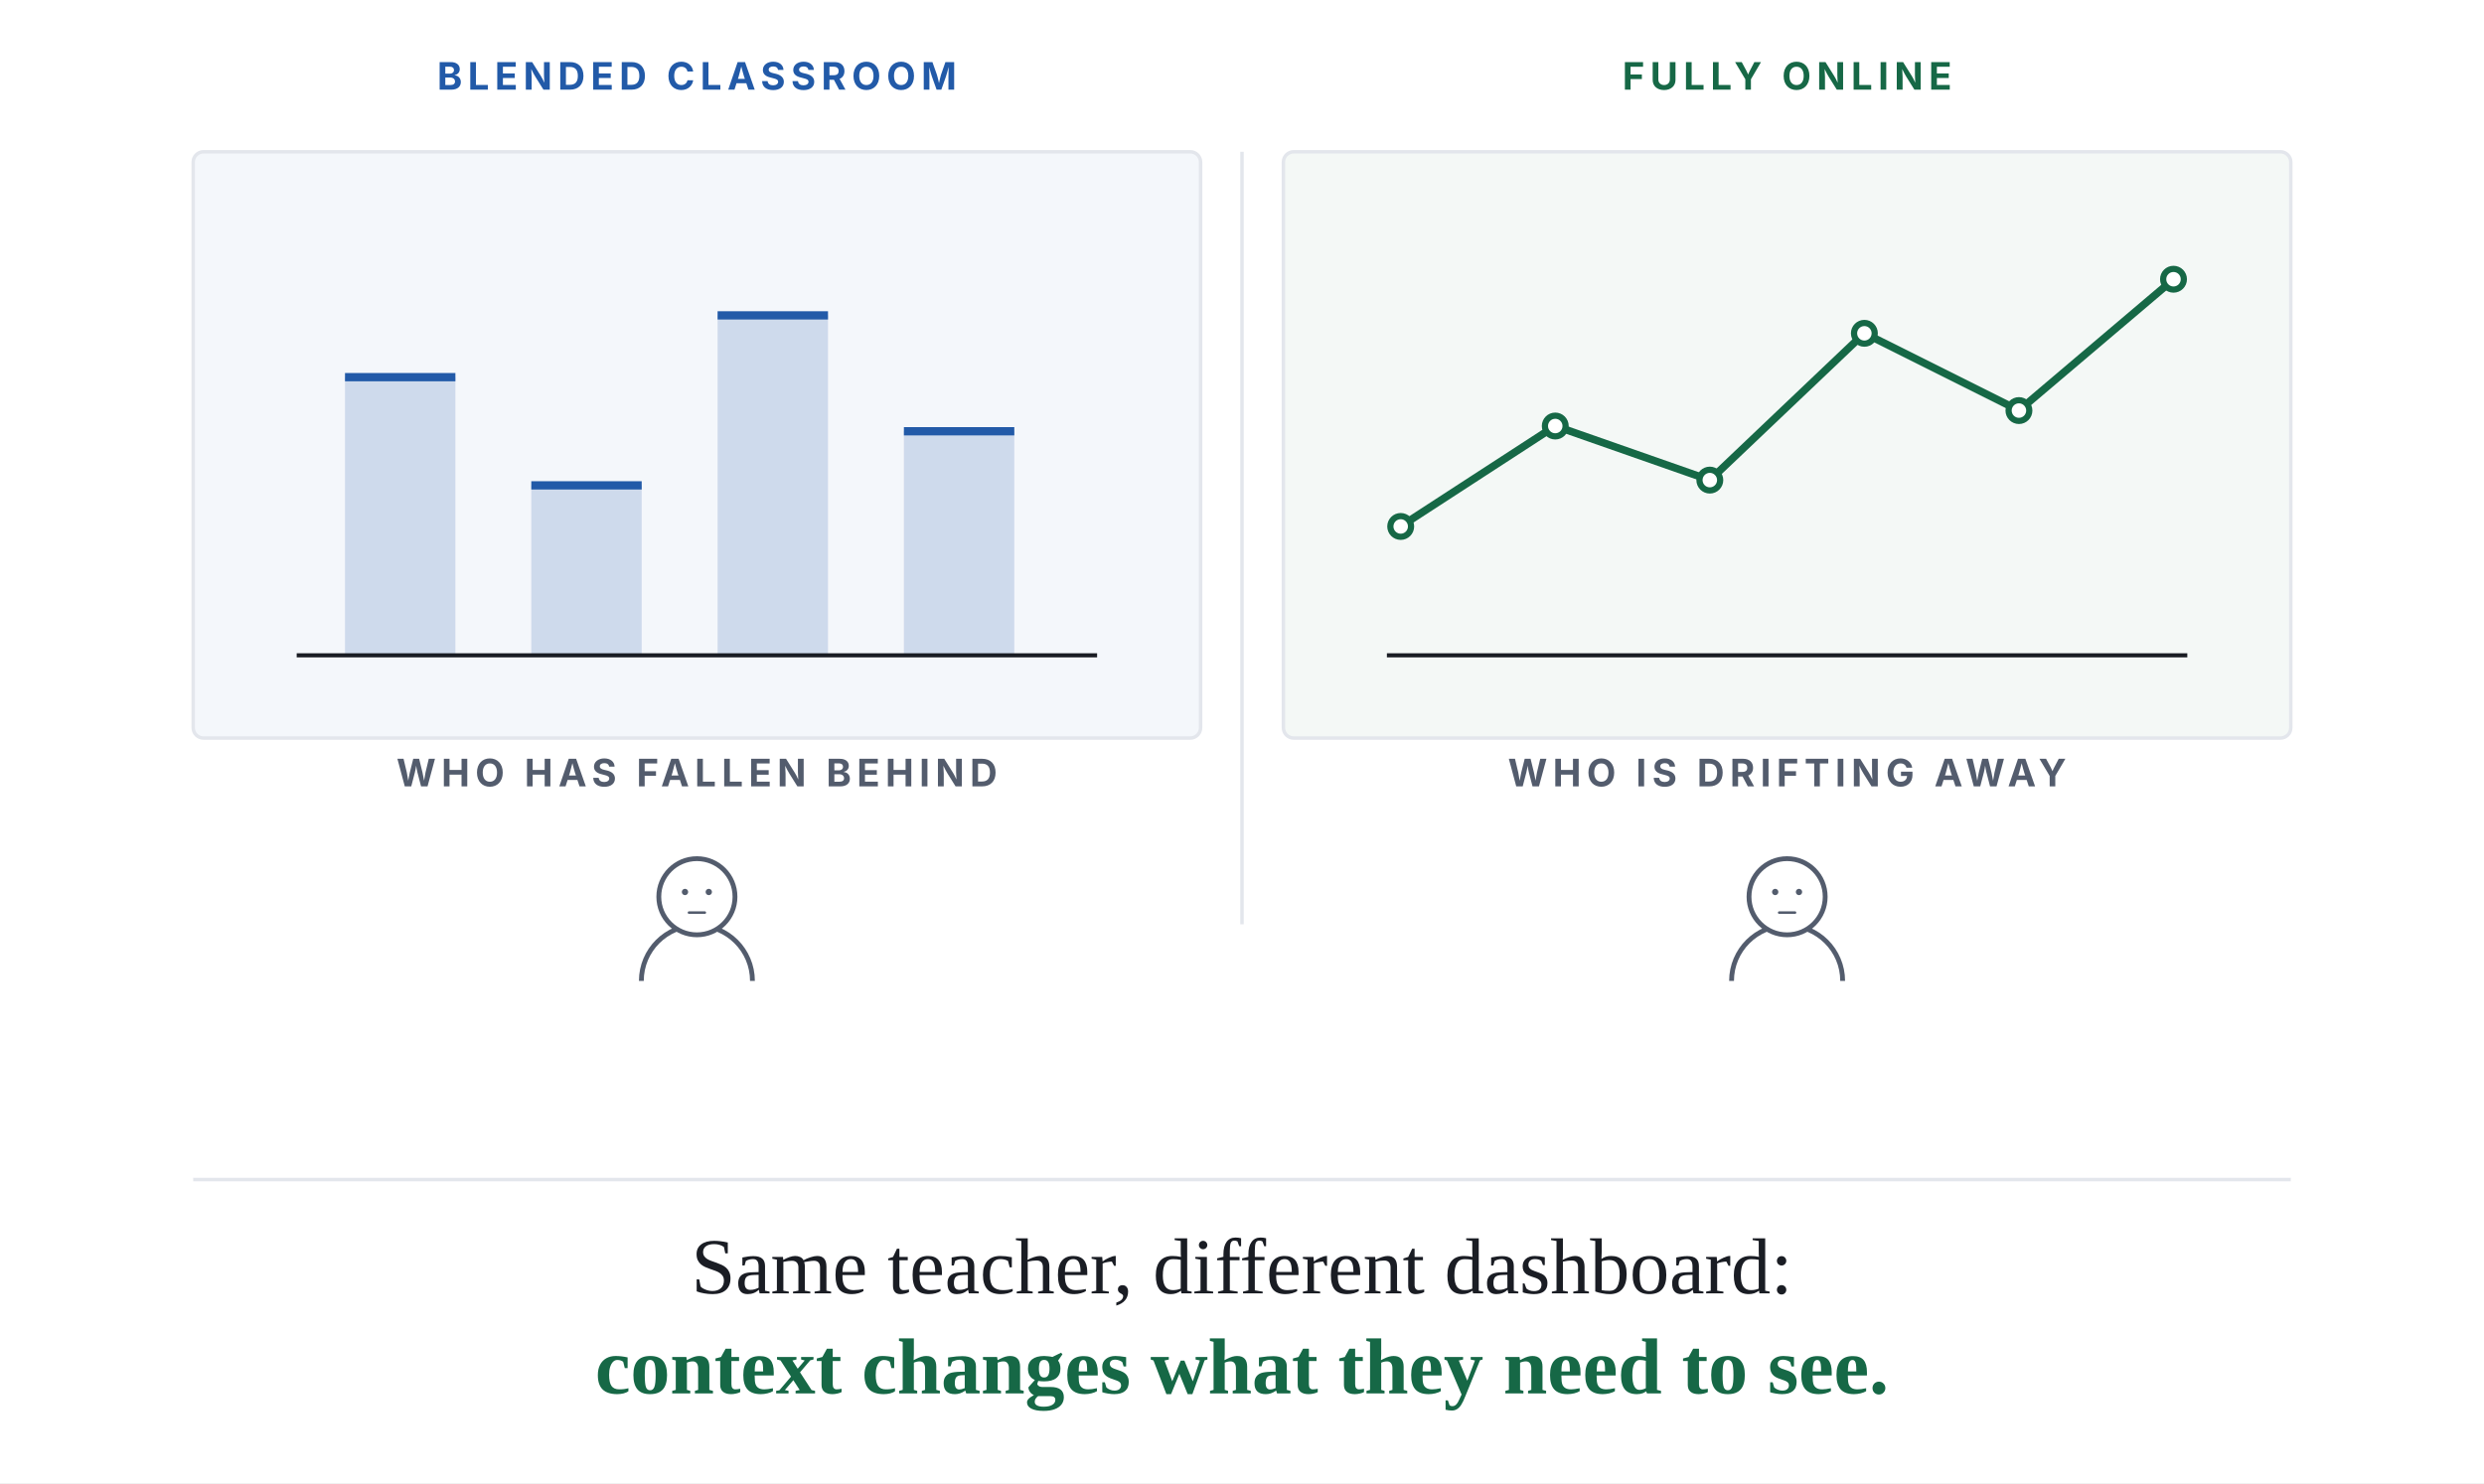
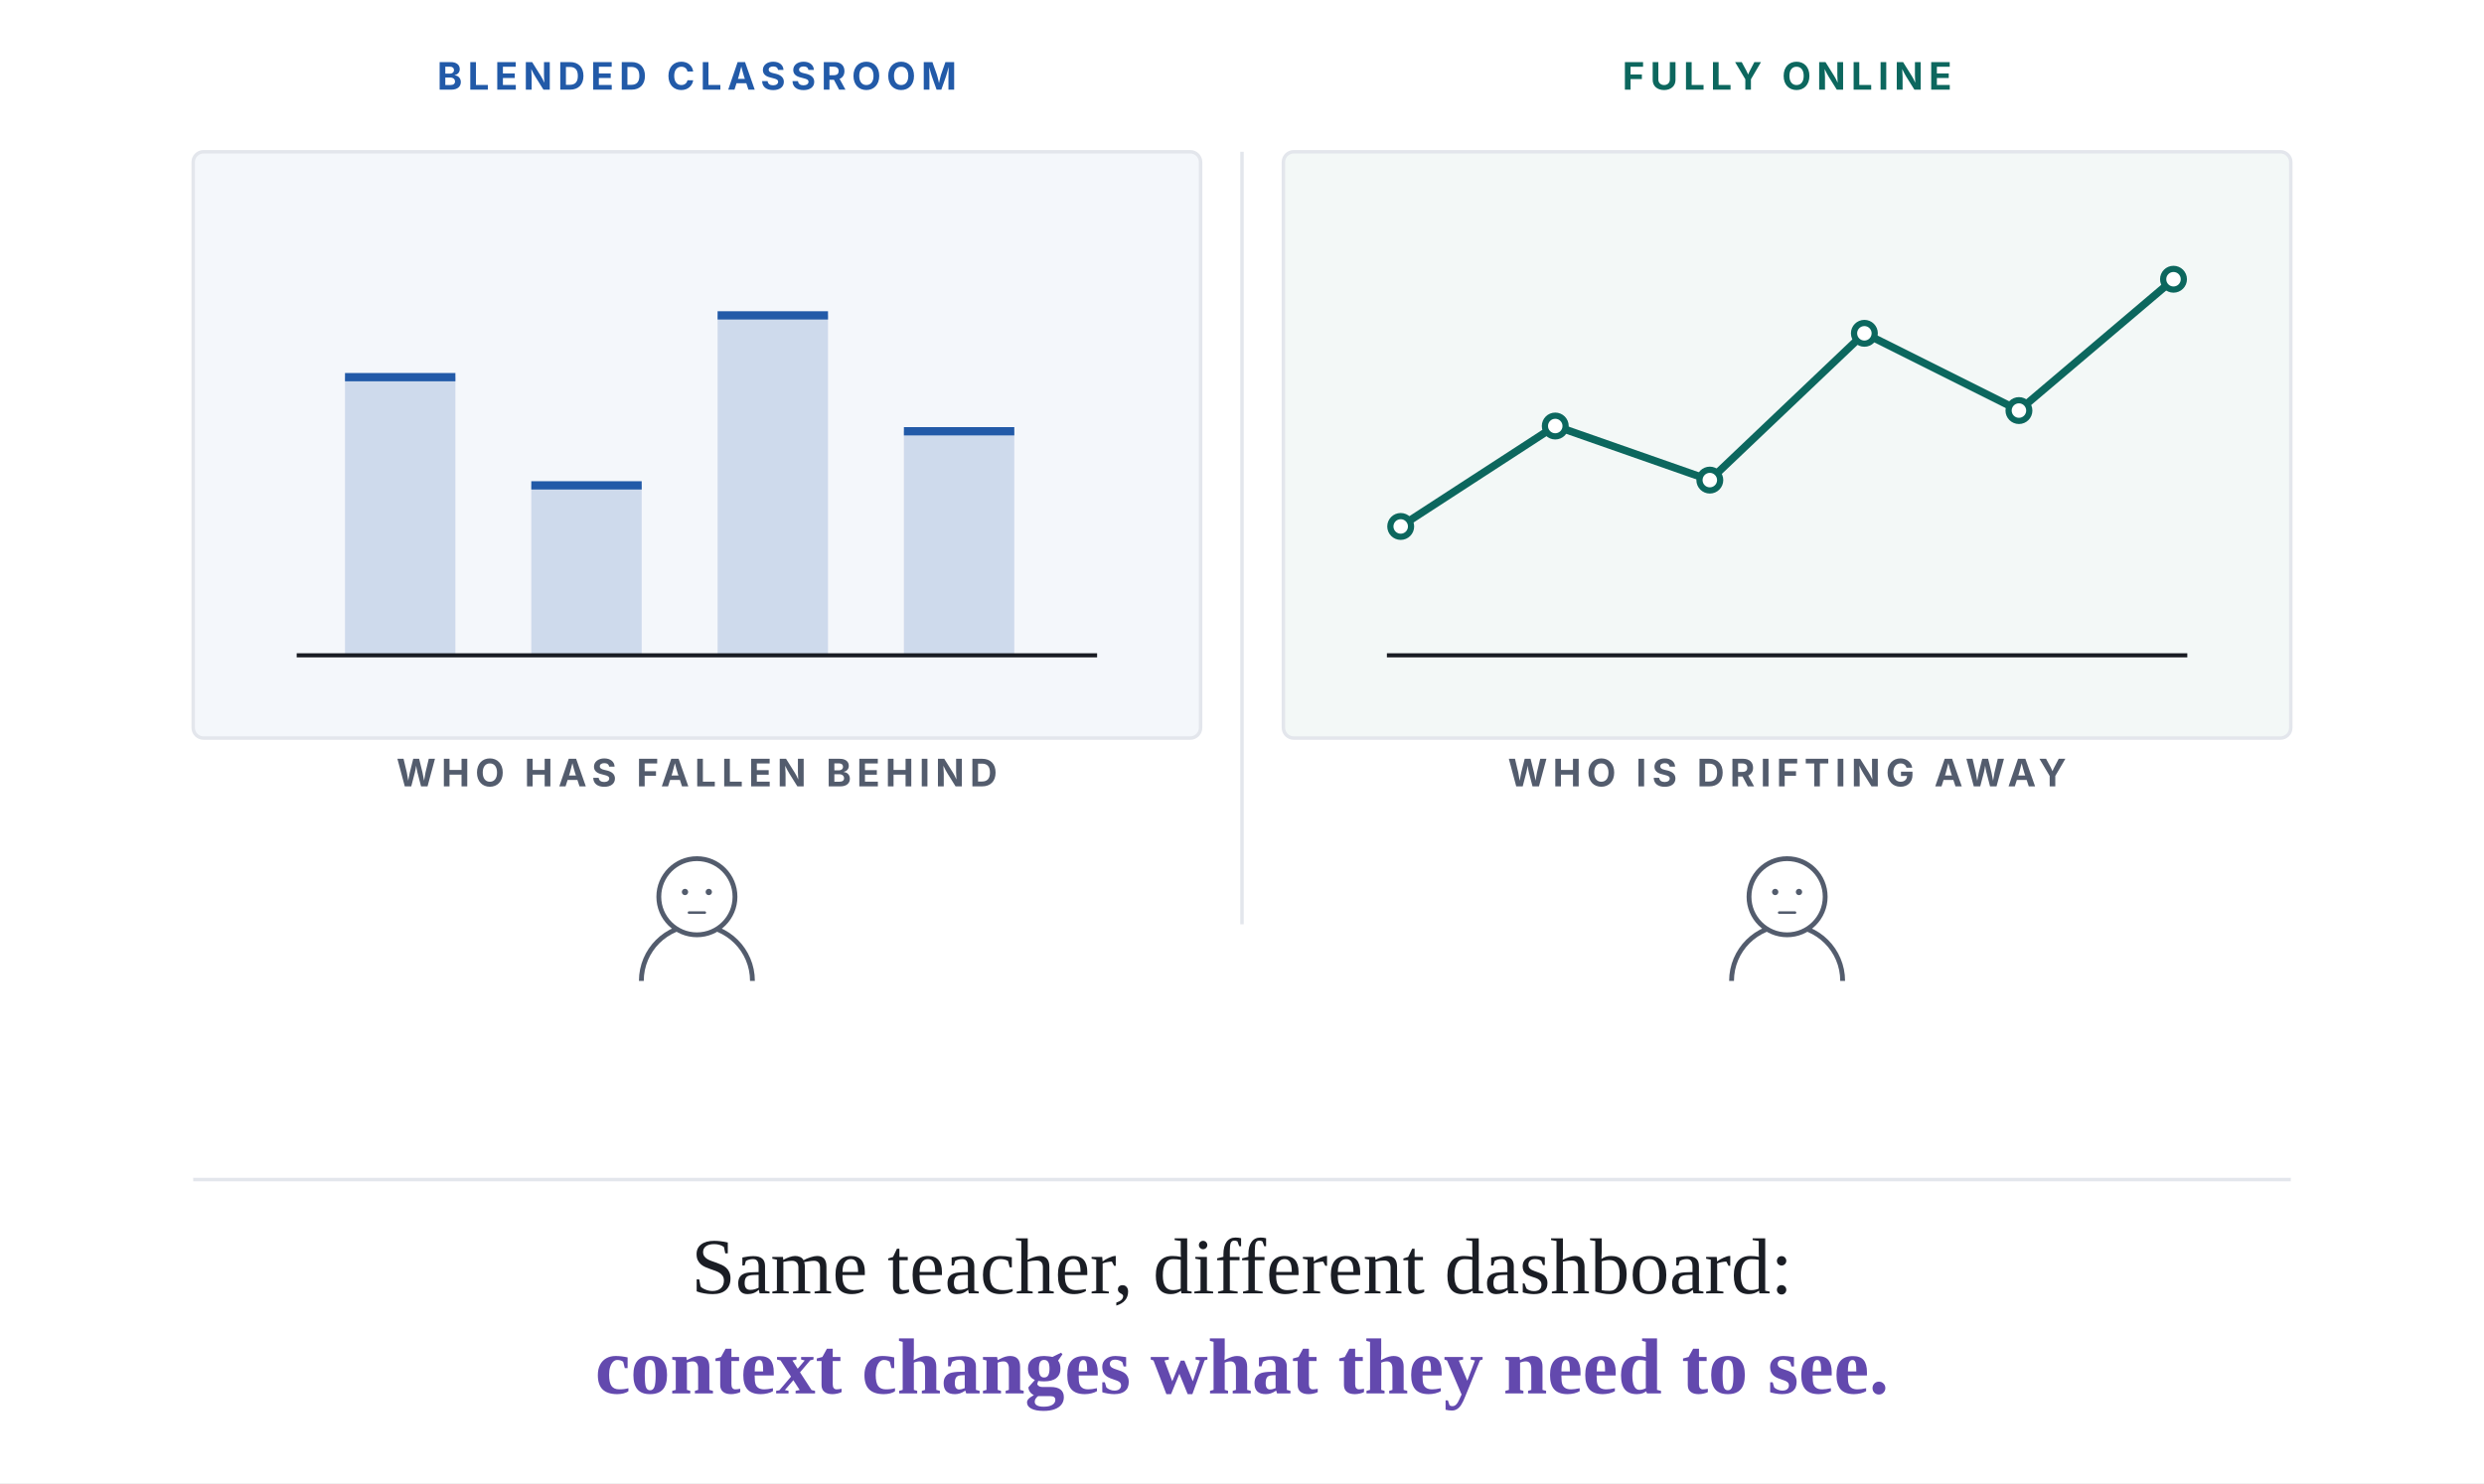
- <svg xmlns="http://www.w3.org/2000/svg" class="wb" viewBox="0 0 720 430" role="img" aria-label="What teachers want from a learning-analytics dashboard differs considerably between blended and online contexts — preferences, requirements and concerns all shift.">
+ <svg xmlns="http://www.w3.org/2000/svg" class="wb" viewBox="0 0 720 430" role="img" aria-label="What teachers want from a learning-analytics dashboard differs considerably between blended and online contexts: preferences, requirements and concerns all shift.">
  <rect width="720" height="430" fill="#ffffff" />
  <text x="202.0" y="26" text-anchor="middle" font-family="Inter,-apple-system,'Helvetica Neue',system-ui,sans-serif" font-size="11" font-weight="700" fill="#225aa8" letter-spacing="1.6">BLENDED CLASSROOM</text>
  <rect x="56" y="44" width="292" height="170" rx="3" fill="#225aa8" fill-opacity="0.05" />
  <rect x="56" y="44" width="292" height="170" rx="3" fill="none" stroke="#e3e6ec" stroke-width="1" />
  <rect x="100" y="109.36" width="32" height="80.64" rx="0" fill="#225aa8" fill-opacity="0.18" />
  <path d="M100 109.36 H132" fill="none" stroke="#225aa8" stroke-width="2.4" stroke-linecap="butt" stroke-linejoin="round" />
  <rect x="154" y="140.72" width="32" height="49.28" rx="0" fill="#225aa8" fill-opacity="0.18" />
  <path d="M154 140.72 H186" fill="none" stroke="#225aa8" stroke-width="2.4" stroke-linecap="butt" stroke-linejoin="round" />
  <rect x="208" y="91.44" width="32" height="98.56" rx="0" fill="#225aa8" fill-opacity="0.18" />
  <path d="M208 91.44 H240" fill="none" stroke="#225aa8" stroke-width="2.4" stroke-linecap="butt" stroke-linejoin="round" />
  <rect x="262" y="125.04" width="32" height="64.96" rx="0" fill="#225aa8" fill-opacity="0.18" />
  <path d="M262 125.04 H294" fill="none" stroke="#225aa8" stroke-width="2.4" stroke-linecap="butt" stroke-linejoin="round" />
  <path d="M86 190 H318" fill="none" stroke="#1a1d24" stroke-width="1.2" stroke-linecap="butt" stroke-linejoin="round" />
  <path d="M185.9 284.4 a16.1 16.1 0 0 1 32.2 0" fill="#ffffff" stroke="#535c6d" stroke-width="1.4" stroke-linecap="butt" stroke-linejoin="round" />
  <circle cx="202.0" cy="260" r="11.04" fill="#ffffff" stroke="#535c6d" stroke-width="1.4" />
  <circle cx="198.55" cy="258.62" r="0.92" fill="#535c6d" />
  <circle cx="205.45" cy="258.62" r="0.92" fill="#535c6d" />
  <path d="M199.7 264.6 h4.6" fill="none" stroke="#535c6d" stroke-width="0.736" stroke-linecap="round" stroke-linejoin="round" />
  <text x="202.0" y="228" text-anchor="middle" font-family="Inter,-apple-system,'Helvetica Neue',system-ui,sans-serif" font-size="11" font-weight="700" fill="#535c6d" letter-spacing="1.6">WHO HAS FALLEN BEHIND</text>
-   <text x="518.0" y="26" text-anchor="middle" font-family="Inter,-apple-system,'Helvetica Neue',system-ui,sans-serif" font-size="11" font-weight="700" fill="#166846" letter-spacing="1.6">FULLY ONLINE</text>
-   <rect x="372" y="44" width="292" height="170" rx="3" fill="#166846" fill-opacity="0.05" />
+   <text x="518.0" y="26" text-anchor="middle" font-family="Inter,-apple-system,'Helvetica Neue',system-ui,sans-serif" font-size="11" font-weight="700" fill="#0c675e" letter-spacing="1.6">FULLY ONLINE</text>
+   <rect x="372" y="44" width="292" height="170" rx="3" fill="#0c675e" fill-opacity="0.05" />
  <rect x="372" y="44" width="292" height="170" rx="3" fill="none" stroke="#e3e6ec" stroke-width="1" />
-   <path d="M406.0 152.6 L450.8 123.5 L495.6 139.2 L540.4 96.6 L585.2 119.0 L630.0 81.0" fill="none" stroke="#166846" stroke-width="2.2" stroke-linecap="round" stroke-linejoin="round" />
-   <circle cx="406.0" cy="152.64" r="3" fill="#ffffff" stroke="#166846" stroke-width="1.8" />
-   <circle cx="450.8" cy="123.52" r="3" fill="#ffffff" stroke="#166846" stroke-width="1.8" />
-   <circle cx="495.6" cy="139.2" r="3" fill="#ffffff" stroke="#166846" stroke-width="1.8" />
-   <circle cx="540.4" cy="96.64" r="3" fill="#ffffff" stroke="#166846" stroke-width="1.8" />
-   <circle cx="585.2" cy="119.04" r="3" fill="#ffffff" stroke="#166846" stroke-width="1.8" />
-   <circle cx="630.0" cy="80.96" r="3" fill="#ffffff" stroke="#166846" stroke-width="1.8" />
+   <path d="M406.0 152.6 L450.8 123.5 L495.6 139.2 L540.4 96.6 L585.2 119.0 L630.0 81.0" fill="none" stroke="#0c675e" stroke-width="2.2" stroke-linecap="round" stroke-linejoin="round" />
+   <circle cx="406.0" cy="152.64" r="3" fill="#ffffff" stroke="#0c675e" stroke-width="1.8" />
+   <circle cx="450.8" cy="123.52" r="3" fill="#ffffff" stroke="#0c675e" stroke-width="1.8" />
+   <circle cx="495.6" cy="139.2" r="3" fill="#ffffff" stroke="#0c675e" stroke-width="1.8" />
+   <circle cx="540.4" cy="96.64" r="3" fill="#ffffff" stroke="#0c675e" stroke-width="1.8" />
+   <circle cx="585.2" cy="119.04" r="3" fill="#ffffff" stroke="#0c675e" stroke-width="1.8" />
+   <circle cx="630.0" cy="80.96" r="3" fill="#ffffff" stroke="#0c675e" stroke-width="1.8" />
  <path d="M402 190 H634" fill="none" stroke="#1a1d24" stroke-width="1.2" stroke-linecap="butt" stroke-linejoin="round" />
  <path d="M501.9 284.4 a16.1 16.1 0 0 1 32.2 0" fill="#ffffff" stroke="#535c6d" stroke-width="1.4" stroke-linecap="butt" stroke-linejoin="round" />
  <circle cx="518.0" cy="260" r="11.04" fill="#ffffff" stroke="#535c6d" stroke-width="1.4" />
  <circle cx="514.55" cy="258.62" r="0.92" fill="#535c6d" />
  <circle cx="521.45" cy="258.62" r="0.92" fill="#535c6d" />
  <path d="M515.7 264.6 h4.6" fill="none" stroke="#535c6d" stroke-width="0.736" stroke-linecap="round" stroke-linejoin="round" />
  <text x="518.0" y="228" text-anchor="middle" font-family="Inter,-apple-system,'Helvetica Neue',system-ui,sans-serif" font-size="11" font-weight="700" fill="#535c6d" letter-spacing="1.6">WHO IS DRIFTING AWAY</text>
  <path d="M360.0 44 V268" fill="none" stroke="#e3e6ec" stroke-width="1" stroke-linecap="butt" stroke-linejoin="round" />
  <path d="M56 342 H664" fill="none" stroke="#e3e6ec" stroke-width="1" stroke-linecap="butt" stroke-linejoin="round" />
  <text x="360.0" y="375" text-anchor="middle" font-family="Fraunces,Georgia,'Times New Roman',serif" font-size="23" font-weight="500" fill="#1a1d24">Same teacher, different dashboard:</text>
-   <text x="360.0" y="404" text-anchor="middle" font-family="Fraunces,Georgia,'Times New Roman',serif" font-size="23" font-weight="600" fill="#166846">context changes what they need to see.</text>
+   <text x="360.0" y="404" text-anchor="middle" font-family="Fraunces,Georgia,'Times New Roman',serif" font-size="23" font-weight="600" fill="#6349ae">context changes what they need to see.</text>
</svg>
